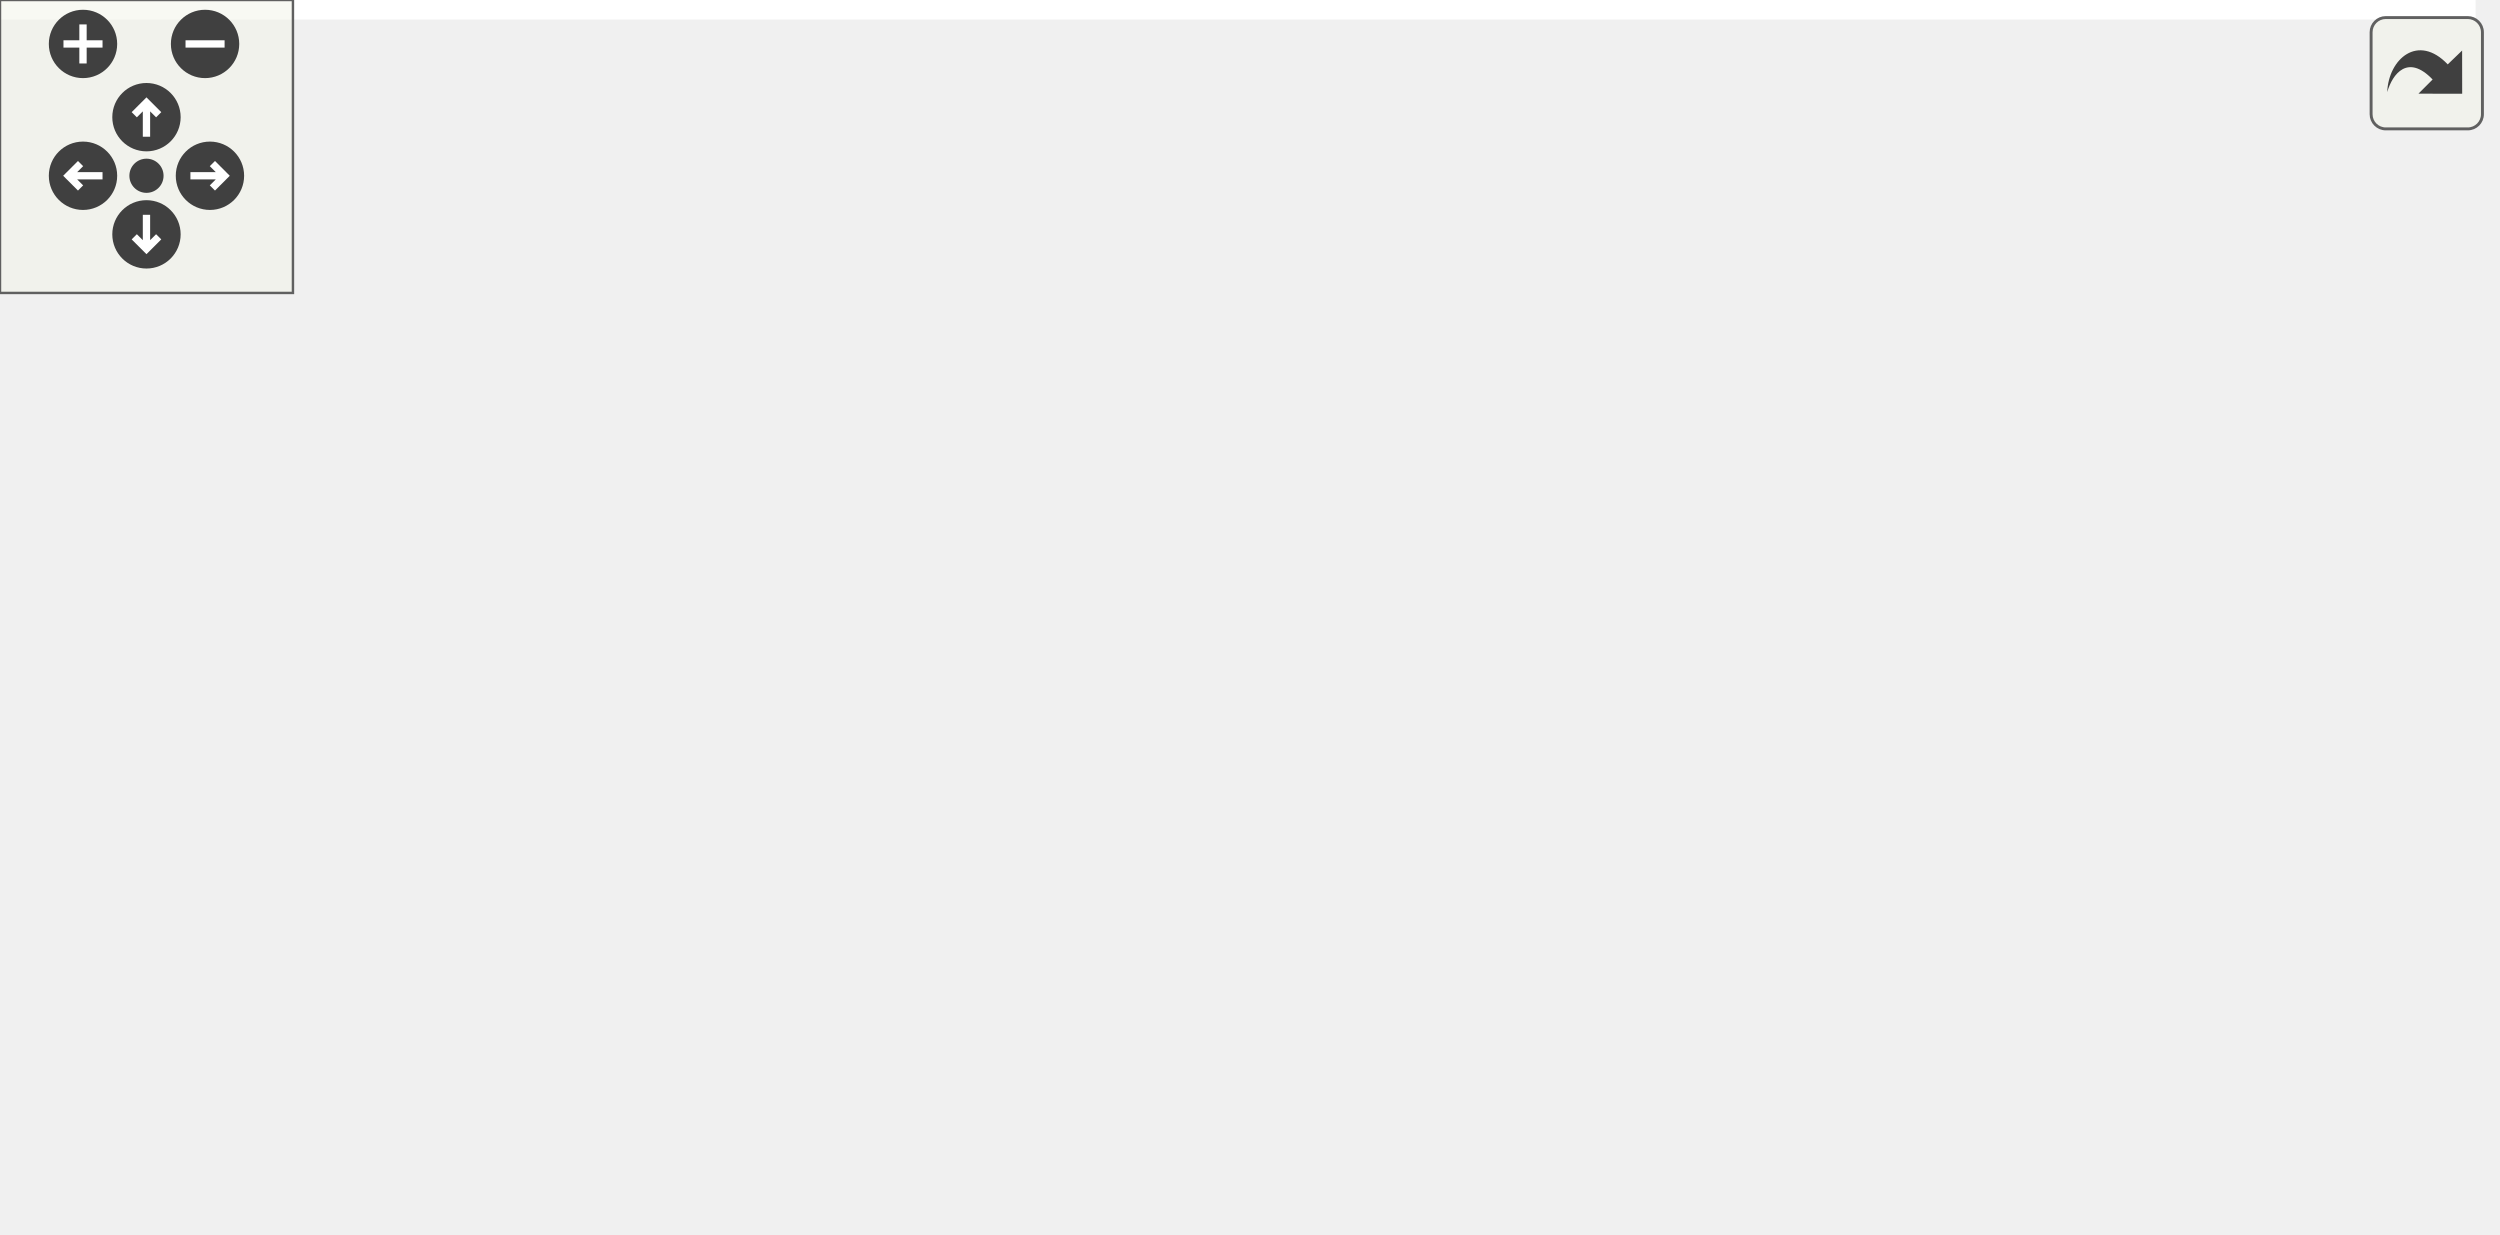
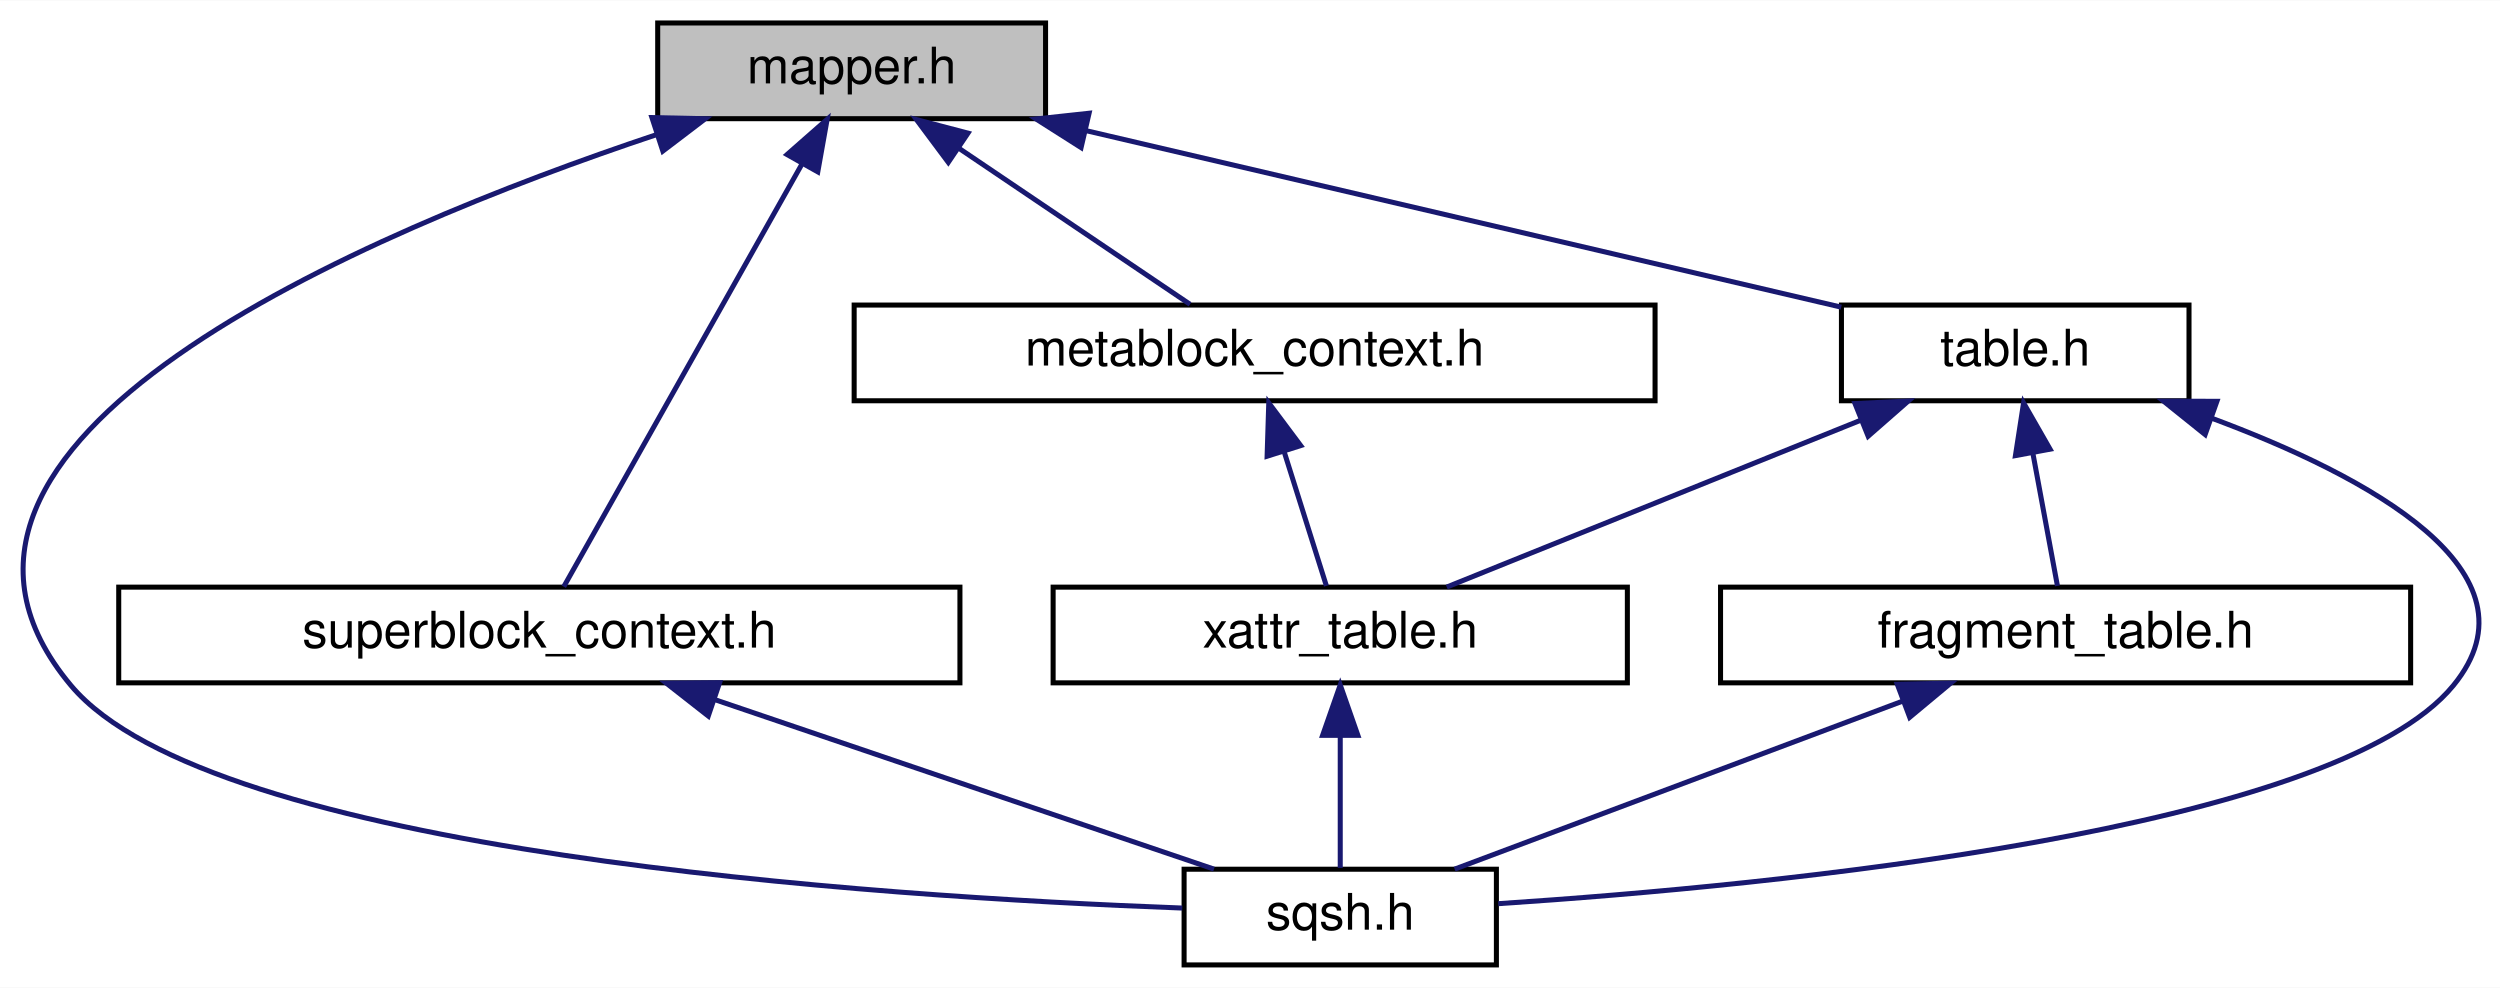
- <svg xmlns="http://www.w3.org/2000/svg" xmlns:xlink="http://www.w3.org/1999/xlink" id="main" version="1.1" xml:space="preserve">
-   <style type="text/css">
- .edge:hover path { stroke: red; }
- .edge:hover polygon { stroke: red; fill: red; }
- </style>
-   <defs>
-     <circle id="rim" cx="0" cy="0" r="7" />
-     <circle id="rim2" cx="0" cy="0" r="3.5" />
-     <g id="zoomPlus">
-       <use xlink:href="#rim" fill="#404040">
-         <set attributeName="fill" to="#808080" begin="zoomplus.mouseover" end="zoomplus.mouseout" />
-       </use>
-       <path d="M-4,0h8M0,-4v8" fill="none" stroke="white" stroke-width="1.5" pointer-events="none" />
-     </g>
-     <g id="zoomMin">
-       <use xlink:href="#rim" fill="#404040">
-         <set attributeName="fill" to="#808080" begin="zoomminus.mouseover" end="zoomminus.mouseout" />
-       </use>
-       <path d="M-4,0h8" fill="none" stroke="white" stroke-width="1.5" pointer-events="none" />
-     </g>
-     <g id="dirArrow">
-       <path fill="none" stroke="white" stroke-width="1.5" d="M0,-3.0v7 M-2.5,-0.5L0,-3.0L2.5,-0.5" />
-     </g>
-     <g id="resetDef">
-       <use xlink:href="#rim2" fill="#404040">
-         <set attributeName="fill" to="#808080" begin="reset.mouseover" end="reset.mouseout" />
-       </use>
-     </g>
-   </defs>
-   <svg id="graph" class="graph">
-     <g id="viewport">
-       <polygon fill="white" stroke="transparent" points="-4,4 -4,-192 507.04,-192 507.04,4 -4,4" />
-       <g id="node1" class="node">
-         <g id="a_node1">
-           <a xlink:title=" ">
-             <polygon fill="#bfbfbf" stroke="black" points="81.74,-168.5 81.74,-187.5 158.74,-187.5 158.74,-168.5 81.74,-168.5" />
-             <text text-anchor="middle" x="120.24" y="-175.5" font-family="Helvetica,sans-Serif" font-size="10.00">mapper.h</text>
-           </a>
-         </g>
-       </g>
-       <g id="node2" class="node">
-         <g id="a_node2">
-           <a xlink:href="metablock__context_8h.html" target="_top" xlink:title=" ">
-             <polygon fill="white" stroke="black" points="221.74,-112.5 221.74,-131.5 380.74,-131.5 380.74,-112.5 221.74,-112.5" />
-             <text text-anchor="middle" x="301.24" y="-119.5" font-family="Helvetica,sans-Serif" font-size="10.00">metablock_context.h</text>
-           </a>
-         </g>
-       </g>
-       <g id="edge1" class="edge">
-         <path fill="none" stroke="midnightblue" d="M158.56,-165.57C192.71,-155.38 241.9,-140.7 272.7,-131.52" />
-         <polygon fill="midnightblue" stroke="midnightblue" points="157.51,-162.23 148.92,-168.44 159.51,-168.94 157.51,-162.23" />
-       </g>
-       <g id="node4" class="node">
-         <g id="a_node4">
-           <a xlink:href="sqsh_8h.html" target="_top" xlink:title=" ">
-             <polygon fill="white" stroke="black" points="246.24,-0.5 246.24,-19.5 308.24,-19.5 308.24,-0.5 246.24,-0.5" />
-             <text text-anchor="middle" x="277.24" y="-7.5" font-family="Helvetica,sans-Serif" font-size="10.00">sqsh.h</text>
-           </a>
-         </g>
-       </g>
-       <g id="edge5" class="edge">
-         <path fill="none" stroke="midnightblue" d="M71.83,-166.2C52.84,-159.49 32.67,-148.82 20.24,-132 0.09,-104.71 -8.63,-81.92 13.24,-56 42.71,-21.09 182.48,-13.26 245.86,-11.51" />
-         <polygon fill="midnightblue" stroke="midnightblue" points="71.01,-169.61 81.6,-169.35 73.16,-162.95 71.01,-169.61" />
-       </g>
-       <g id="node5" class="node">
-         <g id="a_node5">
-           <a xlink:href="metablock__iterator_8h.html" target="_top" xlink:title=" ">
-             <polygon fill="white" stroke="black" points="36.74,-112.5 36.74,-131.5 203.74,-131.5 203.74,-112.5 36.74,-112.5" />
-             <text text-anchor="middle" x="120.24" y="-119.5" font-family="Helvetica,sans-Serif" font-size="10.00">metablock_iterator.h</text>
-           </a>
-         </g>
-       </g>
-       <g id="edge4" class="edge">
-         <path fill="none" stroke="midnightblue" d="M120.24,-157.8C120.24,-148.91 120.24,-138.78 120.24,-131.75" />
-         <polygon fill="midnightblue" stroke="midnightblue" points="116.74,-158.08 120.24,-168.08 123.74,-158.08 116.74,-158.08" />
-       </g>
-       <g id="node6" class="node">
-         <g id="a_node6">
-           <a xlink:href="superblock__context_8h.html" target="_top" xlink:title=" ">
-             <polygon fill="white" stroke="black" points="22.74,-56.5 22.74,-75.5 189.74,-75.5 189.74,-56.5 22.74,-56.5" />
-             <text text-anchor="middle" x="106.24" y="-63.5" font-family="Helvetica,sans-Serif" font-size="10.00">superblock_context.h</text>
-           </a>
-         </g>
-       </g>
-       <g id="edge6" class="edge">
-         <path fill="none" stroke="midnightblue" d="M72.02,-165.25C54.85,-158.49 37.29,-148.03 27.24,-132 11.25,-106.49 51.07,-86.27 79.8,-75.51" />
-         <polygon fill="midnightblue" stroke="midnightblue" points="70.87,-168.55 81.47,-168.63 73.23,-161.96 70.87,-168.55" />
-       </g>
-       <g id="node7" class="node">
-         <g id="a_node7">
-           <a xlink:href="table_8h.html" target="_top" xlink:title=" ">
-             <polygon fill="white" stroke="black" points="398.74,-112.5 398.74,-131.5 467.74,-131.5 467.74,-112.5 398.74,-112.5" />
-             <text text-anchor="middle" x="433.24" y="-119.5" font-family="Helvetica,sans-Serif" font-size="10.00">table.h</text>
-           </a>
-         </g>
-       </g>
-       <g id="edge8" class="edge">
-         <path fill="none" stroke="midnightblue" d="M169.06,-169.38C223.02,-160.82 312.49,-146.27 389.24,-132 392.31,-131.43 395.49,-130.82 398.68,-130.19" />
-         <polygon fill="midnightblue" stroke="midnightblue" points="168.41,-165.94 159.08,-170.95 169.5,-172.85 168.41,-165.94" />
-       </g>
-       <g id="node3" class="node">
-         <g id="a_node3">
-           <a xlink:href="xattr__table_8h.html" target="_top" xlink:title=" ">
-             <polygon fill="white" stroke="black" points="220.24,-56.5 220.24,-75.5 334.24,-75.5 334.24,-56.5 220.24,-56.5" />
-             <text text-anchor="middle" x="277.24" y="-63.5" font-family="Helvetica,sans-Serif" font-size="10.00">xattr_table.h</text>
-           </a>
-         </g>
-       </g>
-       <g id="edge2" class="edge">
-         <path fill="none" stroke="midnightblue" d="M293.11,-102.69C289.06,-93.59 284.36,-83.01 281.13,-75.75" />
-         <polygon fill="midnightblue" stroke="midnightblue" points="290.02,-104.37 297.28,-112.08 296.42,-101.52 290.02,-104.37" />
-       </g>
-       <g id="edge3" class="edge">
-         <path fill="none" stroke="midnightblue" d="M277.24,-45.8C277.24,-36.91 277.24,-26.78 277.24,-19.75" />
-         <polygon fill="midnightblue" stroke="midnightblue" points="273.74,-46.08 277.24,-56.08 280.74,-46.08 273.74,-46.08" />
-       </g>
-       <g id="edge7" class="edge">
-         <path fill="none" stroke="midnightblue" d="M143.28,-53.3C175.5,-43.13 221.43,-28.62 250.28,-19.52" />
-         <polygon fill="midnightblue" stroke="midnightblue" points="141.82,-50.09 133.34,-56.44 143.93,-56.77 141.82,-50.09" />
-       </g>
-       <g id="edge12" class="edge">
-         <path fill="none" stroke="midnightblue" d="M399.07,-109.17C369.7,-99 328.05,-84.59 301.85,-75.52" />
-         <polygon fill="midnightblue" stroke="midnightblue" points="397.93,-112.48 408.53,-112.44 400.22,-105.86 397.93,-112.48" />
-       </g>
-       <g id="edge11" class="edge">
-         <path fill="none" stroke="midnightblue" d="M462.75,-107.67C486.63,-95.04 513.93,-75.2 498.24,-56 474.65,-27.12 363.79,-16.3 308.61,-12.66" />
-         <polygon fill="midnightblue" stroke="midnightblue" points="460.89,-104.68 453.53,-112.3 464.03,-110.94 460.89,-104.68" />
-       </g>
-       <g id="node8" class="node">
-         <g id="a_node8">
-           <a xlink:href="fragment__table_8h.html" target="_top" xlink:title=" ">
-             <polygon fill="white" stroke="black" points="352.74,-56.5 352.74,-75.5 489.74,-75.5 489.74,-56.5 352.74,-56.5" />
-             <text text-anchor="middle" x="421.24" y="-63.5" font-family="Helvetica,sans-Serif" font-size="10.00">fragment_table.h</text>
-           </a>
-         </g>
-       </g>
-       <g id="edge9" class="edge">
-         <path fill="none" stroke="midnightblue" d="M429.04,-102.1C427.05,-93.14 424.77,-82.86 423.19,-75.75" />
-         <polygon fill="midnightblue" stroke="midnightblue" points="425.68,-103.08 431.26,-112.08 432.51,-101.56 425.68,-103.08" />
-       </g>
-       <g id="edge10" class="edge">
-         <path fill="none" stroke="midnightblue" d="M388.99,-52.91C361.92,-42.75 323.93,-28.51 299.95,-19.52" />
-         <polygon fill="midnightblue" stroke="midnightblue" points="387.83,-56.21 398.43,-56.44 390.29,-49.66 387.83,-56.21" />
+ <svg xmlns="http://www.w3.org/2000/svg" xmlns:xlink="http://www.w3.org/1999/xlink" width="496pt" height="196pt" viewBox="0.00 0.00 496.31 196.00">
+   <g id="graph0" class="graph" transform="scale(1 1) rotate(0) translate(4 192)">
+     <polygon fill="white" stroke="transparent" points="-4,4 -4,-192 492.31,-192 492.31,4 -4,4" />
+     <g id="node1" class="node">
+       <g id="a_node1">
+         <a xlink:title=" ">
+           <polygon fill="#bfbfbf" stroke="black" points="126.57,-168.5 126.57,-187.5 203.57,-187.5 203.57,-168.5 126.57,-168.5" />
+           <text text-anchor="middle" x="165.07" y="-175.5" font-family="Helvetica,sans-Serif" font-size="10.00">mapper.h</text>
+         </a>
      </g>
    </g>
-   </svg>
-   <g id="navigator" transform="translate(0 0)" fill="#404254">
-     <rect fill="#f2f5e9" fill-opacity="0.5" stroke="#606060" stroke-width=".5" x="0" y="0" width="60" height="60" />
-     <use id="zoomplus" xlink:href="#zoomPlus" x="17" y="9" />
-     <use id="zoomminus" xlink:href="#zoomMin" x="42" y="9" />
-     <use id="reset" xlink:href="#resetDef" x="30" y="36" />
-     <g id="arrowUp" xlink:href="#dirArrow" transform="translate(30 24)">
-       <use xlink:href="#rim" fill="#404040">
-         <set attributeName="fill" to="#808080" begin="arrowUp.mouseover" end="arrowUp.mouseout" />
-       </use>
-       <path fill="none" stroke="white" stroke-width="1.5" d="M0,-3.0v7 M-2.5,-0.5L0,-3.0L2.5,-0.5" />
+     <g id="node2" class="node">
+       <g id="a_node2">
+         <a xlink:href="metablock__context_8h.html" target="_top" xlink:title=" ">
+           <polygon fill="white" stroke="black" points="165.57,-112.5 165.57,-131.5 324.57,-131.5 324.57,-112.5 165.57,-112.5" />
+           <text text-anchor="middle" x="245.07" y="-119.5" font-family="Helvetica,sans-Serif" font-size="10.00">metablock_context.h</text>
+         </a>
+       </g>
    </g>
-     <g id="arrowRight" xlink:href="#dirArrow" transform="rotate(90) translate(36 -43)">
-       <use xlink:href="#rim" fill="#404040">
-         <set attributeName="fill" to="#808080" begin="arrowRight.mouseover" end="arrowRight.mouseout" />
-       </use>
-       <path fill="none" stroke="white" stroke-width="1.5" d="M0,-3.0v7 M-2.5,-0.5L0,-3.0L2.5,-0.5" />
+     <g id="edge1" class="edge">
+       <path fill="none" stroke="midnightblue" d="M186.37,-162.62C200.99,-152.76 219.9,-139.99 232.25,-131.65" />
+       <polygon fill="midnightblue" stroke="midnightblue" points="184.26,-159.83 177.93,-168.32 188.17,-165.63 184.26,-159.83" />
    </g>
-     <g id="arrowDown" xlink:href="#dirArrow" transform="rotate(180) translate(-30 -48)">
-       <use xlink:href="#rim" fill="#404040">
-         <set attributeName="fill" to="#808080" begin="arrowDown.mouseover" end="arrowDown.mouseout" />
-       </use>
-       <path fill="none" stroke="white" stroke-width="1.5" d="M0,-3.0v7 M-2.5,-0.5L0,-3.0L2.5,-0.5" />
+     <g id="node4" class="node">
+       <g id="a_node4">
+         <a xlink:href="sqsh_8h.html" target="_top" xlink:title=" ">
+           <polygon fill="white" stroke="black" points="231.07,-0.5 231.07,-19.5 293.07,-19.5 293.07,-0.5 231.07,-0.5" />
+           <text text-anchor="middle" x="262.07" y="-7.5" font-family="Helvetica,sans-Serif" font-size="10.00">sqsh.h</text>
+         </a>
+       </g>
    </g>
-     <g id="arrowLeft" xlink:href="#dirArrow" transform="rotate(270) translate(-36 17)">
-       <use xlink:href="#rim" fill="#404040">
-         <set attributeName="fill" to="#808080" begin="arrowLeft.mouseover" end="arrowLeft.mouseout" />
-       </use>
-       <path fill="none" stroke="white" stroke-width="1.5" d="M0,-3.0v7 M-2.5,-0.5L0,-3.0L2.5,-0.5" />
+     <g id="edge4" class="edge">
+       <path fill="none" stroke="midnightblue" d="M126.38,-165.35C68.33,-145.96 -30.43,-104.37 10.07,-56 37.89,-22.78 169.54,-14.06 230.71,-11.79" />
+       <polygon fill="midnightblue" stroke="midnightblue" points="125.42,-168.72 136.02,-168.49 127.59,-162.07 125.42,-168.72" />
+     </g>
+     <g id="node5" class="node">
+       <g id="a_node5">
+         <a xlink:href="superblock__context_8h.html" target="_top" xlink:title=" ">
+           <polygon fill="white" stroke="black" points="19.57,-56.5 19.57,-75.5 186.57,-75.5 186.57,-56.5 19.57,-56.5" />
+           <text text-anchor="middle" x="103.07" y="-63.5" font-family="Helvetica,sans-Serif" font-size="10.00">superblock_context.h</text>
+         </a>
+       </g>
+     </g>
+     <g id="edge5" class="edge">
+       <path fill="none" stroke="midnightblue" d="M155.29,-159.64C141.82,-135.74 118.08,-93.63 107.92,-75.59" />
+       <polygon fill="midnightblue" stroke="midnightblue" points="152.25,-161.38 160.21,-168.37 158.35,-157.94 152.25,-161.38" />
+     </g>
+     <g id="node6" class="node">
+       <g id="a_node6">
+         <a xlink:href="table_8h.html" target="_top" xlink:title=" ">
+           <polygon fill="white" stroke="black" points="361.57,-112.5 361.57,-131.5 430.57,-131.5 430.57,-112.5 361.57,-112.5" />
+           <text text-anchor="middle" x="396.07" y="-119.5" font-family="Helvetica,sans-Serif" font-size="10.00">table.h</text>
+         </a>
+       </g>
+     </g>
+     <g id="edge7" class="edge">
+       <path fill="none" stroke="midnightblue" d="M211.63,-166.12C255.96,-155.75 321.68,-140.39 361.53,-131.08" />
+       <polygon fill="midnightblue" stroke="midnightblue" points="210.62,-162.76 201.68,-168.44 212.21,-169.58 210.62,-162.76" />
+     </g>
+     <g id="node3" class="node">
+       <g id="a_node3">
+         <a xlink:href="xattr__table_8h.html" target="_top" xlink:title=" ">
+           <polygon fill="white" stroke="black" points="205.07,-56.5 205.07,-75.5 319.07,-75.5 319.07,-56.5 205.07,-56.5" />
+           <text text-anchor="middle" x="262.07" y="-63.5" font-family="Helvetica,sans-Serif" font-size="10.00">xattr_table.h</text>
+         </a>
+       </g>
+     </g>
+     <g id="edge2" class="edge">
+       <path fill="none" stroke="midnightblue" d="M250.93,-102.4C253.78,-93.36 257.06,-82.94 259.32,-75.75" />
+       <polygon fill="midnightblue" stroke="midnightblue" points="247.55,-101.49 247.88,-112.08 254.22,-103.6 247.55,-101.49" />
+     </g>
+     <g id="edge3" class="edge">
+       <path fill="none" stroke="midnightblue" d="M262.07,-45.8C262.07,-36.91 262.07,-26.78 262.07,-19.75" />
+       <polygon fill="midnightblue" stroke="midnightblue" points="258.57,-46.08 262.07,-56.08 265.57,-46.08 258.57,-46.08" />
+     </g>
+     <g id="edge6" class="edge">
+       <path fill="none" stroke="midnightblue" d="M137.9,-53.17C167.84,-43 210.3,-28.59 237,-19.52" />
+       <polygon fill="midnightblue" stroke="midnightblue" points="136.61,-49.91 128.27,-56.44 138.86,-56.54 136.61,-49.91" />
+     </g>
+     <g id="edge11" class="edge">
+       <path fill="none" stroke="midnightblue" d="M365.4,-108.64C340.25,-98.5 305.32,-84.43 283.21,-75.52" />
+       <polygon fill="midnightblue" stroke="midnightblue" points="364.26,-111.95 374.84,-112.44 366.87,-105.46 364.26,-111.95" />
+     </g>
+     <g id="edge10" class="edge">
+       <path fill="none" stroke="midnightblue" d="M434.94,-109.09C465.99,-97.57 501.5,-78.56 483.07,-56 459.48,-27.12 348.62,-16.3 293.44,-12.66" />
+       <polygon fill="midnightblue" stroke="midnightblue" points="433.77,-105.79 425.51,-112.42 436.11,-112.39 433.77,-105.79" />
+     </g>
+     <g id="node7" class="node">
+       <g id="a_node7">
+         <a xlink:href="fragment__table_8h.html" target="_top" xlink:title=" ">
+           <polygon fill="white" stroke="black" points="337.57,-56.5 337.57,-75.5 474.57,-75.5 474.57,-56.5 337.57,-56.5" />
+           <text text-anchor="middle" x="406.07" y="-63.5" font-family="Helvetica,sans-Serif" font-size="10.00">fragment_table.h</text>
+         </a>
+       </g>
+     </g>
+     <g id="edge8" class="edge">
+       <path fill="none" stroke="midnightblue" d="M399.57,-102.1C401.23,-93.14 403.14,-82.86 404.45,-75.75" />
+       <polygon fill="midnightblue" stroke="midnightblue" points="396.11,-101.61 397.73,-112.08 402.99,-102.89 396.11,-101.61" />
+     </g>
+     <g id="edge9" class="edge">
+       <path fill="none" stroke="midnightblue" d="M373.82,-52.91C346.75,-42.75 308.76,-28.51 284.78,-19.52" />
+       <polygon fill="midnightblue" stroke="midnightblue" points="372.66,-56.21 383.26,-56.44 375.12,-49.66 372.66,-56.21" />
    </g>
  </g>
-   <svg viewBox="0 0 15 15" width="100%" height="30px" preserveAspectRatio="xMaxYMin meet">
-     <g id="arrow_out" transform="scale(0.3 0.3)">
-       <a xlink:href="mapper_8h__dep__incl_org.svg" target="_base">
-         <rect id="button" ry="5" rx="5" y="6" x="6" height="38" width="38" fill="#f2f5e9" fill-opacity="0.5" stroke="#606060" stroke-width="1.0" />
-         <path id="arrow" d="M 11.5,31.437 C 11.94,20.098 22.043,11.323 32.159,21.979 L 37.069,17.246 C 37.069,17.246 37.088,32 37.088,32 L 22.16,31.978 C 22.16,31.978 26.998,27.14 26.998,27.14 C 18.529,18.264 13.292,25.23 11.5,31.437 z" style="fill:#404040;" />
-       </a>
-     </g>
-   </svg>
</svg>
